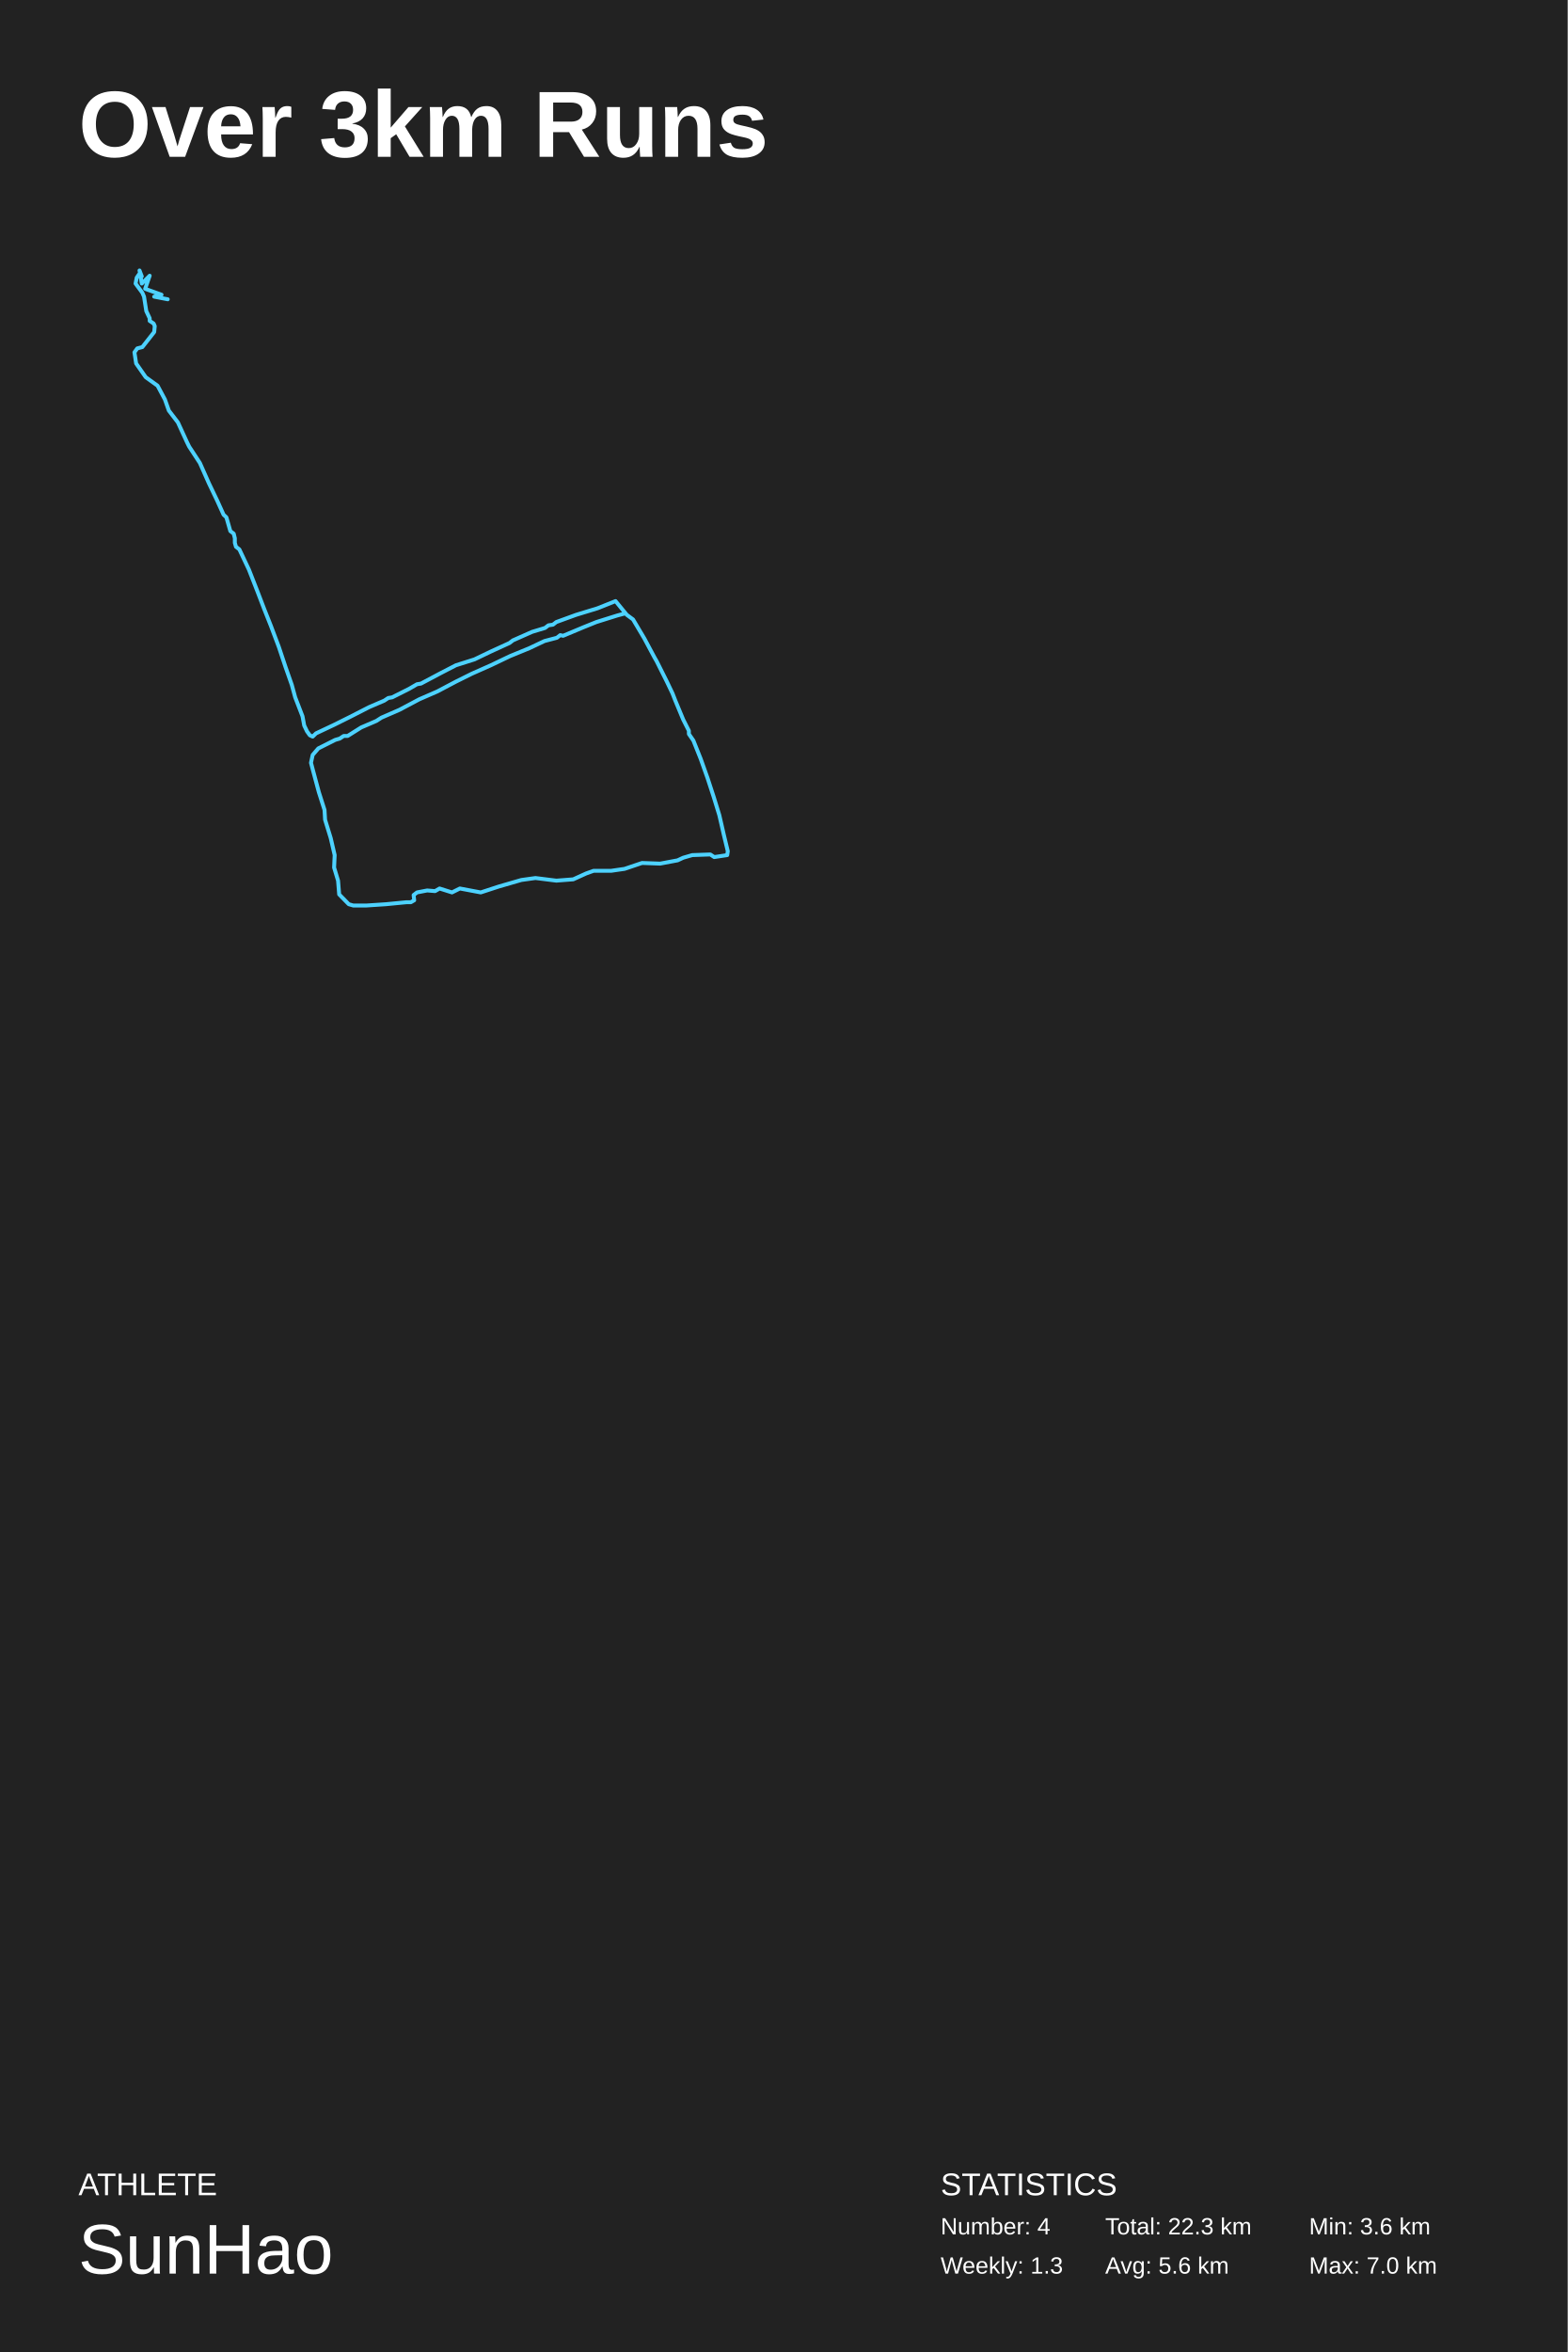
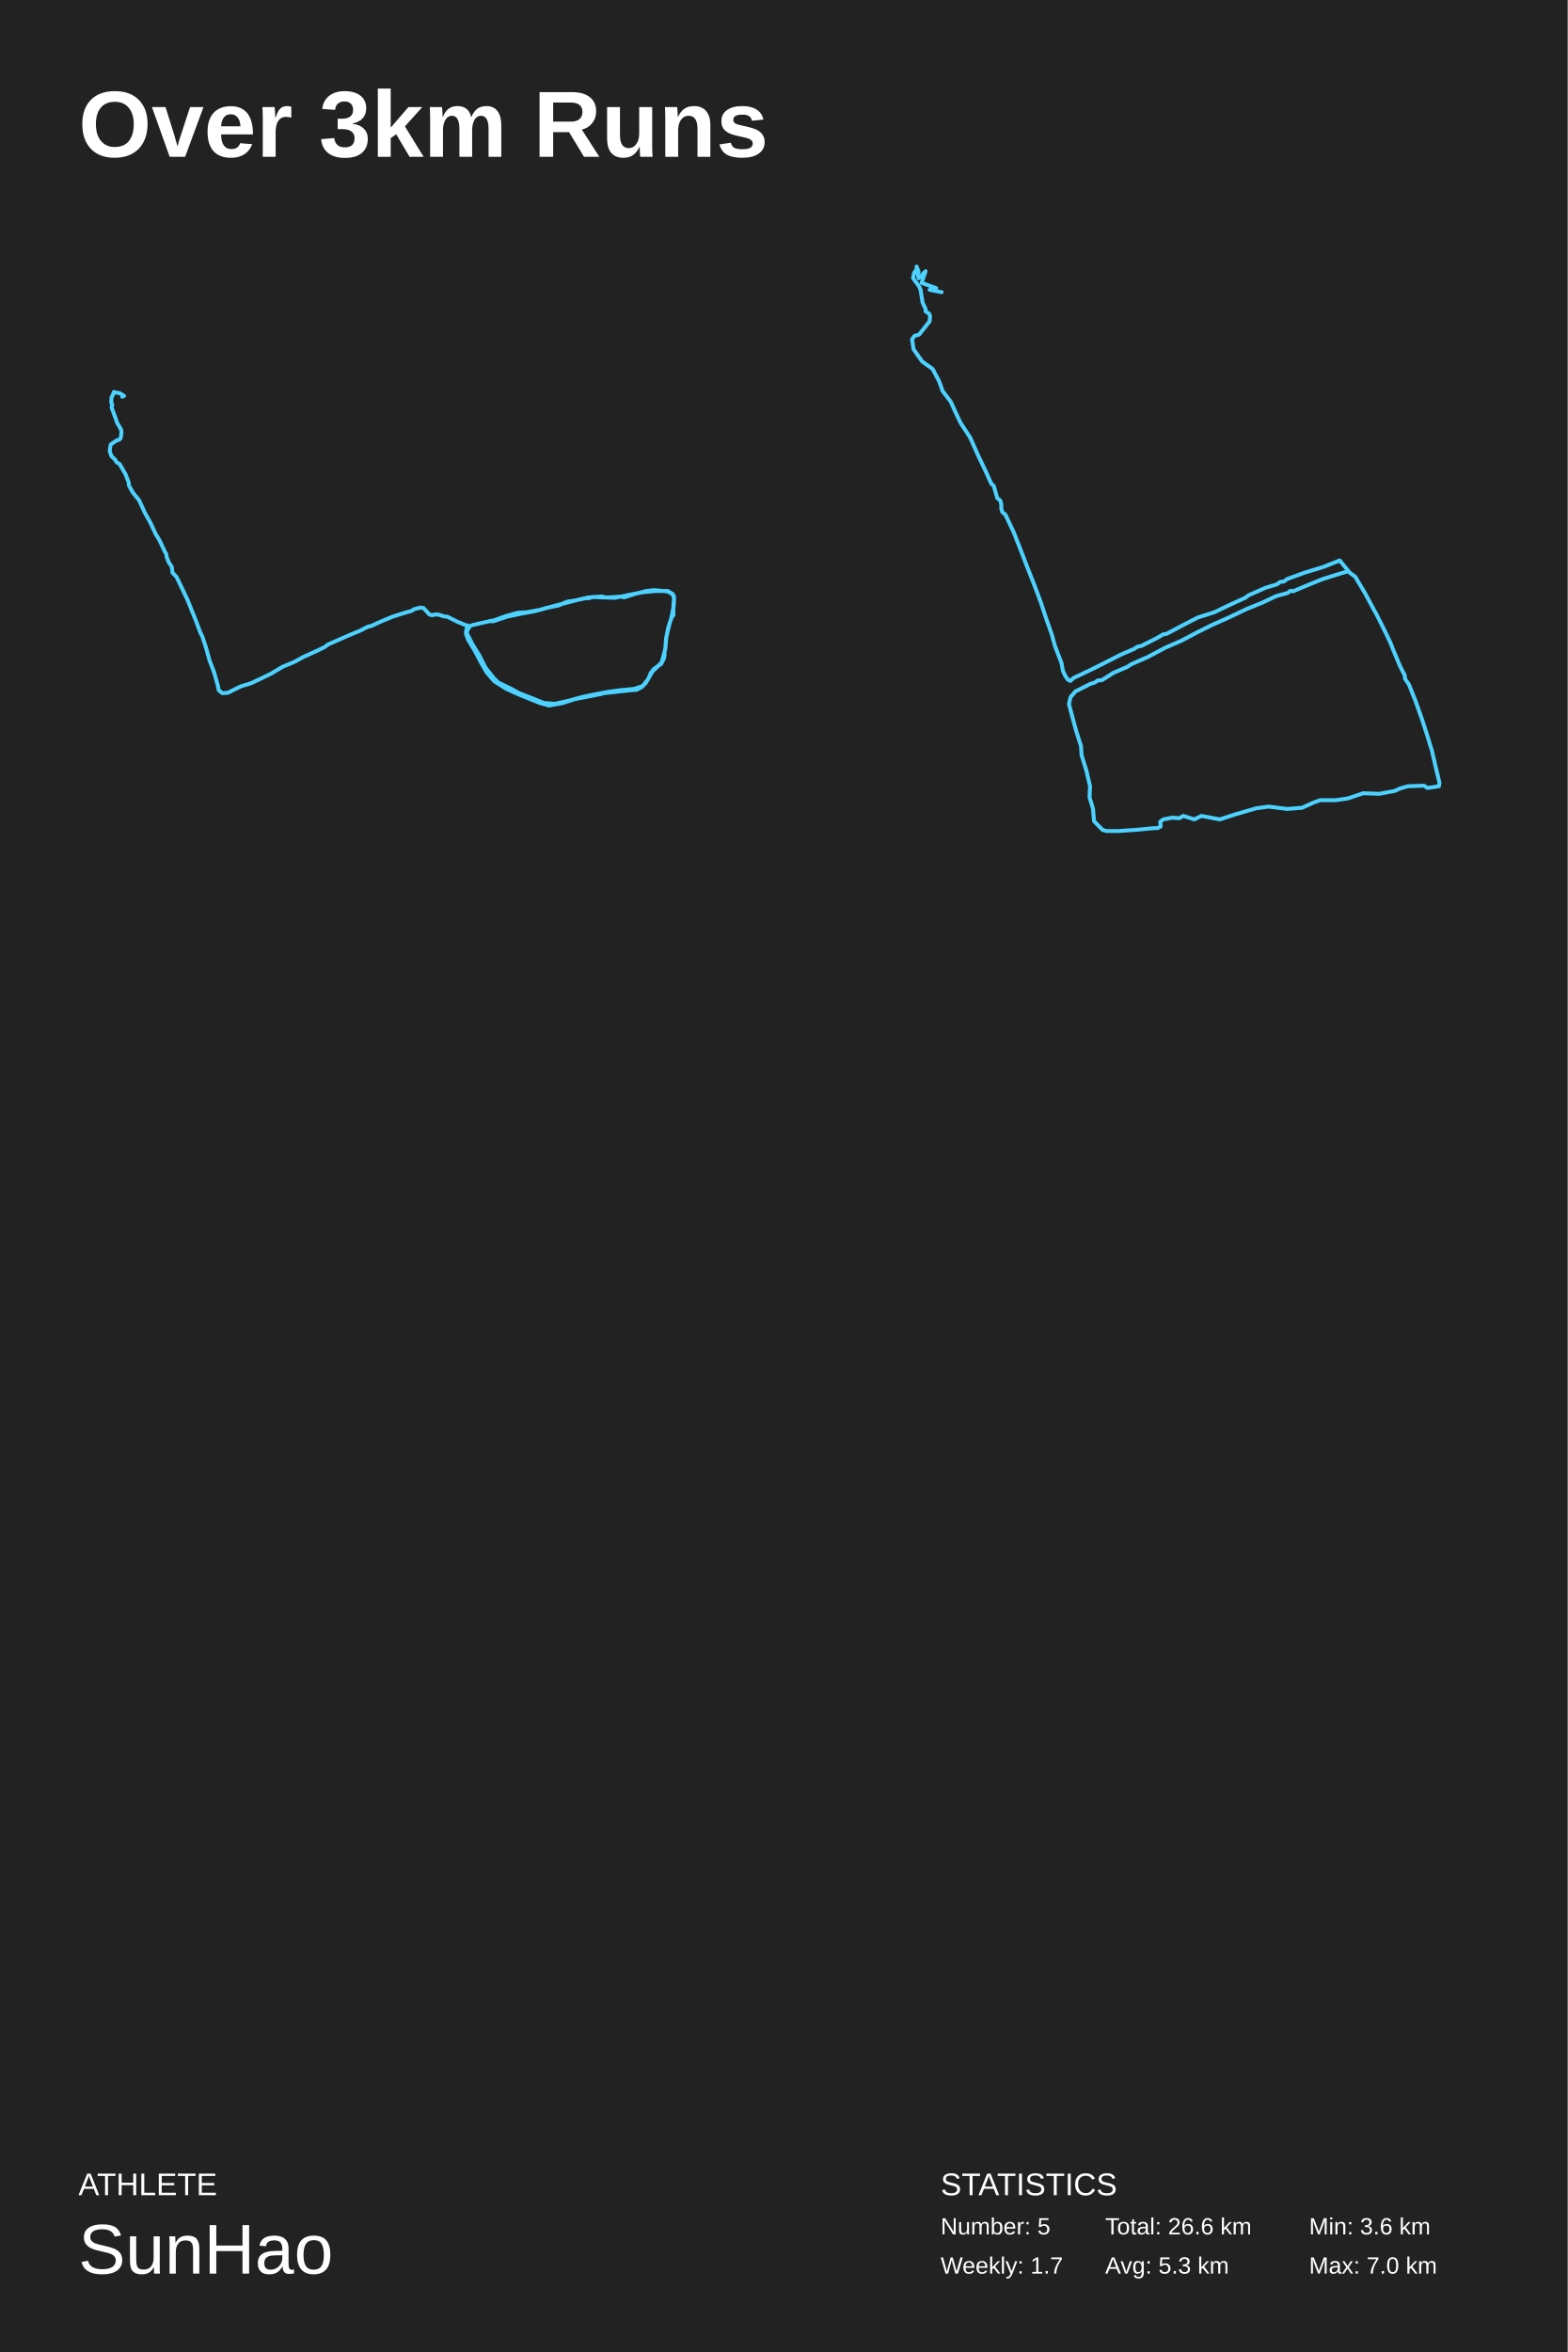
<svg xmlns="http://www.w3.org/2000/svg" baseProfile="full" height="300mm" version="1.1" viewBox="0,0,200,300" width="200mm">
  <defs />
  <rect fill="#222222" height="300" width="200" x="0" y="0" />
  <text fill="#FFFFFF" style="font-size:12px; font-family:Arial; font-weight:bold;" x="10" y="20">Over 3km Runs</text>
  <text fill="#FFFFFF" style="font-size:4px; font-family:Arial" x="10" y="280">ATHLETE</text>
  <text fill="#FFFFFF" style="font-size:9px; font-family:Arial" x="10" y="290">SunHao</text>
  <text fill="#FFFFFF" style="font-size:4px; font-family:Arial" x="120" y="280">STATISTICS</text>
-   <text fill="#FFFFFF" style="font-size:3px; font-family:Arial" x="120" y="285">Number: 4</text>
-   <text fill="#FFFFFF" style="font-size:3px; font-family:Arial" x="120" y="290">Weekly: 1.3</text>
-   <text fill="#FFFFFF" style="font-size:3px; font-family:Arial" x="141" y="285">Total: 22.3 km</text>
-   <text fill="#FFFFFF" style="font-size:3px; font-family:Arial" x="141" y="290">Avg: 5.6 km</text>
+   <text fill="#FFFFFF" style="font-size:3px; font-family:Arial" x="120" y="285">Number: 5</text>
+   <text fill="#FFFFFF" style="font-size:3px; font-family:Arial" x="120" y="290">Weekly: 1.7</text>
+   <text fill="#FFFFFF" style="font-size:3px; font-family:Arial" x="141" y="285">Total: 26.6 km</text>
+   <text fill="#FFFFFF" style="font-size:3px; font-family:Arial" x="141" y="290">Avg: 5.3 km</text>
  <text fill="#FFFFFF" style="font-size:3px; font-family:Arial" x="167" y="285">Min: 3.6 km</text>
  <text fill="#FFFFFF" style="font-size:3px; font-family:Arial" x="167" y="290">Max: 7.0 km</text>
-   <polyline fill="none" points="21.397,38.174 19.671,37.84 20.606,37.59 18.519,36.838 19.095,35.168 18.088,36.17 17.8,34.5 18.088,35.252 17.728,35.001 17.44,35.419 17.296,36.17 18.16,37.339 18.375,37.84 18.663,39.678 19.095,40.596 19.095,40.93 19.599,41.264 19.743,41.598 19.671,42.35 18.16,44.271 17.512,44.438 17.152,44.939 17.368,46.358 18.591,48.112 20.102,49.198 21.038,50.951 21.541,52.371 22.693,53.874 23.844,56.379 24.132,56.964 25.499,59.051 26.65,61.64 27.729,63.895 28.521,65.648 28.881,65.982 29.384,67.736 29.816,68.07 29.96,68.655 29.96,69.239 30.104,69.74 30.536,70.074 31.759,72.663 32.838,75.419 33.702,77.673 34.565,79.844 35.572,82.516 36.436,85.105 37.227,87.36 37.659,88.946 38.594,91.368 38.81,92.537 39.17,93.288 39.53,93.789 39.89,93.956 40.321,93.539 42.624,92.453 44.639,91.451 47.085,90.199 49.028,89.364 49.531,89.03 50.035,88.946 52.194,87.861 53.201,87.276 53.705,87.193 56.223,85.857 58.166,84.855 60.54,84.103 62.627,83.101 65.002,82.015 65.433,81.681 67.88,80.596 69.535,80.095 69.966,79.761 70.542,79.677 70.974,79.343 73.492,78.425 76.226,77.59 78.529,76.671 79.968,78.425 80.76,79.009 82.199,81.431 83.494,83.853 83.782,84.354 85.077,86.942 85.796,88.445 86.156,89.364 87.163,91.785 87.883,93.205 87.883,93.622 88.459,94.457 89.394,96.796 90.257,99.217 91.049,101.639 91.769,103.977 92.344,106.482 92.848,108.569 92.776,109.07 91.121,109.321 90.617,108.987 88.315,109.07 87.163,109.404 86.444,109.738 84.213,110.156 81.911,110.072 79.68,110.824 77.953,111.074 75.723,111.074 74.787,111.408 73.132,112.16 70.974,112.327 68.312,111.993 66.513,112.243 63.634,113.078 61.332,113.83 58.67,113.329 57.662,113.83 56.079,113.329 55.504,113.663 54.496,113.579 53.201,113.83 52.769,114.164 52.841,114.832 52.41,115.082 51.834,115.082 49.244,115.333 46.725,115.5 45.07,115.5 44.495,115.333 43.271,114.08 43.128,112.327 42.624,110.657 42.696,109.07 42.192,106.899 41.473,104.561 41.401,103.309 40.681,101.054 39.962,98.382 39.674,97.297 39.89,96.295 40.609,95.46 42.768,94.374 43.343,94.207 43.847,93.873 44.351,93.873 46.078,92.787 48.02,91.952 48.668,91.535 50.971,90.533 53.489,89.197 55.791,88.195 58.166,86.942 60.181,85.94 62.627,84.855 65.074,83.685 67.52,82.683 69.463,81.765 71.046,81.347 71.477,81.013 71.837,81.097 74.428,80.011 76.083,79.343 78.745,78.508 79.68,78.258 79.68,78.258" stroke="#4dd2ff" stroke-linecap="round" stroke-linejoin="round" stroke-width="0.5" />
+   <polyline fill="none" points="15.592,50.604 15.826,50.496 15.311,50.17 14.515,50.007 14.421,50.333 14.234,50.659 14.187,51.311 14.328,51.637 14.234,51.963 14.796,53.484 14.936,53.918 15.451,54.788 15.498,55.168 15.404,55.874 15.217,56.092 14.936,56.146 14.14,56.689 14.047,57.07 14.0,57.559 14.234,58.211 14.655,58.591 14.889,58.971 15.264,59.189 16.013,60.493 16.434,61.579 16.434,61.905 16.949,62.829 17.745,63.807 18.494,65.437 19.196,66.686 19.852,68.099 20.32,68.859 21.069,70.435 21.209,70.652 21.256,71.033 21.537,71.739 21.912,72.282 22.005,73.043 22.52,73.586 23.176,74.944 23.925,76.52 24.58,78.15 25.001,79.182 25.563,80.703 25.797,81.138 26.265,82.55 26.733,84.235 27.295,85.702 27.763,87.331 27.904,88.038 28.372,88.418 29.074,88.364 30.713,87.549 31.977,87.168 32.913,86.734 34.598,85.919 36.049,85.05 37.501,84.452 38.811,83.746 40.497,82.985 41.48,82.496 41.808,82.224 43.165,81.627 44.523,81.029 45.974,80.432 46.91,79.943 47.378,79.834 48.689,79.236 50.14,78.639 51.685,78.15 52.481,77.932 52.809,77.715 53.605,77.498 54.026,77.552 54.775,78.367 55.103,78.476 55.571,78.367 56.039,78.421 56.694,78.639 57.022,78.639 58.333,79.291 59.363,79.725 59.644,79.78 59.456,80.54 59.456,80.866 59.737,81.627 60.533,82.931 61.329,84.452 62.078,85.756 63.061,86.897 64.606,87.875 66.057,88.527 67.508,89.124 68.866,89.667 70.036,89.993 71.815,89.667 73.313,89.179 74.999,88.853 76.637,88.527 77.012,88.418 78.51,88.255 80.476,88.038 81.225,87.983 81.927,87.603 82.723,86.571 83.004,85.864 83.425,85.321 84.362,84.669 84.689,84.017 84.783,83.528 84.783,83.094 84.876,82.713 84.97,81.464 85.251,80.051 85.625,78.91 85.953,77.281 86.0,76.411 85.906,75.977 85.625,75.651 85.204,75.379 83.706,75.379 81.974,75.542 80.289,75.868 79.306,76.085 77.854,76.194 77.152,76.194 76.871,76.085 75.092,76.194 73.454,76.574 72.003,76.955 70.505,77.335 68.96,77.77 67.181,78.095 66.104,78.15 64.512,78.584 63.014,79.128 62.687,79.182 61.001,79.562 60.299,79.725 59.971,79.834 59.597,80.432 59.55,80.758 60.299,82.224 61.142,83.583 61.938,85.158 63.014,86.516 63.576,87.06 65.261,87.875 66.244,88.418 67.789,89.016 69.381,89.667 70.785,89.776 72.471,89.396 74.25,88.907 75.795,88.581 77.527,88.255 79.118,88.038 80.85,87.875 81.88,87.549 82.349,87.168 83.238,85.647 84.408,84.506 84.876,82.768 85.017,81.247 85.438,79.454 85.719,78.693 85.906,78.476 85.906,77.281 86.0,76.14 85.813,75.759 85.111,75.433 83.472,75.27 82.489,75.379 80.991,75.759 79.633,76.194 79.212,76.085 78.463,76.248 76.59,76.194 75.701,76.14 75.092,76.303 74.718,76.303 73.173,76.629 72.377,76.737 71.254,77.226 69.662,77.552 68.351,77.932 66.572,78.258 64.746,78.639 62.967,79.236 62.406,79.236" stroke="#4dd2ff" stroke-linecap="round" stroke-linejoin="round" stroke-width="0.5" />
+   <polyline fill="none" points="120.131,37.266 118.596,36.969 119.428,36.747 117.573,36.078 118.084,34.594 117.189,35.485 116.933,34.0 117.189,34.668 116.869,34.445 116.613,34.817 116.485,35.485 117.253,36.524 117.445,36.969 117.701,38.602 118.084,39.419 118.084,39.716 118.532,40.013 118.66,40.31 118.596,40.978 117.253,42.685 116.677,42.833 116.357,43.279 116.549,44.541 117.637,46.099 118.98,47.064 119.811,48.623 120.259,49.885 121.282,51.221 122.306,53.448 122.562,53.968 123.777,55.823 124.8,58.125 125.759,60.129 126.463,61.687 126.783,61.984 127.231,63.543 127.614,63.84 127.742,64.36 127.742,64.879 127.87,65.325 128.254,65.622 129.341,67.923 130.301,70.372 131.068,72.376 131.836,74.306 132.731,76.681 133.499,78.982 134.202,80.986 134.586,82.397 135.417,84.549 135.609,85.588 135.929,86.256 136.249,86.702 136.569,86.85 136.952,86.479 138.999,85.514 140.79,84.623 142.964,83.51 144.691,82.768 145.139,82.471 145.587,82.397 147.506,81.432 148.401,80.912 148.849,80.838 151.087,79.65 152.814,78.76 154.925,78.092 156.78,77.201 158.89,76.236 159.274,75.939 161.449,74.974 162.92,74.529 163.304,74.232 163.815,74.158 164.199,73.861 166.438,73.044 168.868,72.302 170.915,71.485 172.194,73.044 172.897,73.564 174.177,75.716 175.328,77.869 175.584,78.314 176.735,80.615 177.375,81.951 177.694,82.768 178.59,84.92 179.229,86.182 179.229,86.553 179.741,87.296 180.572,89.374 181.34,91.526 182.044,93.679 182.683,95.757 183.195,97.984 183.643,99.839 183.579,100.285 182.108,100.507 181.66,100.211 179.613,100.285 178.59,100.582 177.95,100.879 175.967,101.25 173.921,101.175 171.938,101.843 170.403,102.066 168.42,102.066 167.589,102.363 166.118,103.031 164.199,103.18 161.832,102.883 160.233,103.105 157.675,103.848 155.628,104.516 153.262,104.07 152.366,104.516 150.959,104.07 150.448,104.367 149.552,104.293 148.401,104.516 148.017,104.812 148.081,105.406 147.697,105.629 147.186,105.629 144.883,105.852 142.645,106.0 141.174,106.0 140.662,105.852 139.575,104.738 139.447,103.18 138.999,101.695 139.063,100.285 138.615,98.355 137.976,96.277 137.912,95.163 137.272,93.159 136.633,90.784 136.377,89.819 136.569,88.928 137.208,88.186 139.127,87.221 139.639,87.073 140.086,86.776 140.534,86.776 142.069,85.811 143.796,85.069 144.372,84.698 146.418,83.807 148.657,82.619 150.704,81.729 152.814,80.615 154.605,79.725 156.78,78.76 158.954,77.72 161.129,76.83 162.856,76.013 164.263,75.642 164.647,75.345 164.966,75.419 167.269,74.454 168.74,73.861 171.107,73.118 171.938,72.896 171.938,72.896" stroke="#4dd2ff" stroke-linecap="round" stroke-linejoin="round" stroke-width="0.5" />
</svg>
